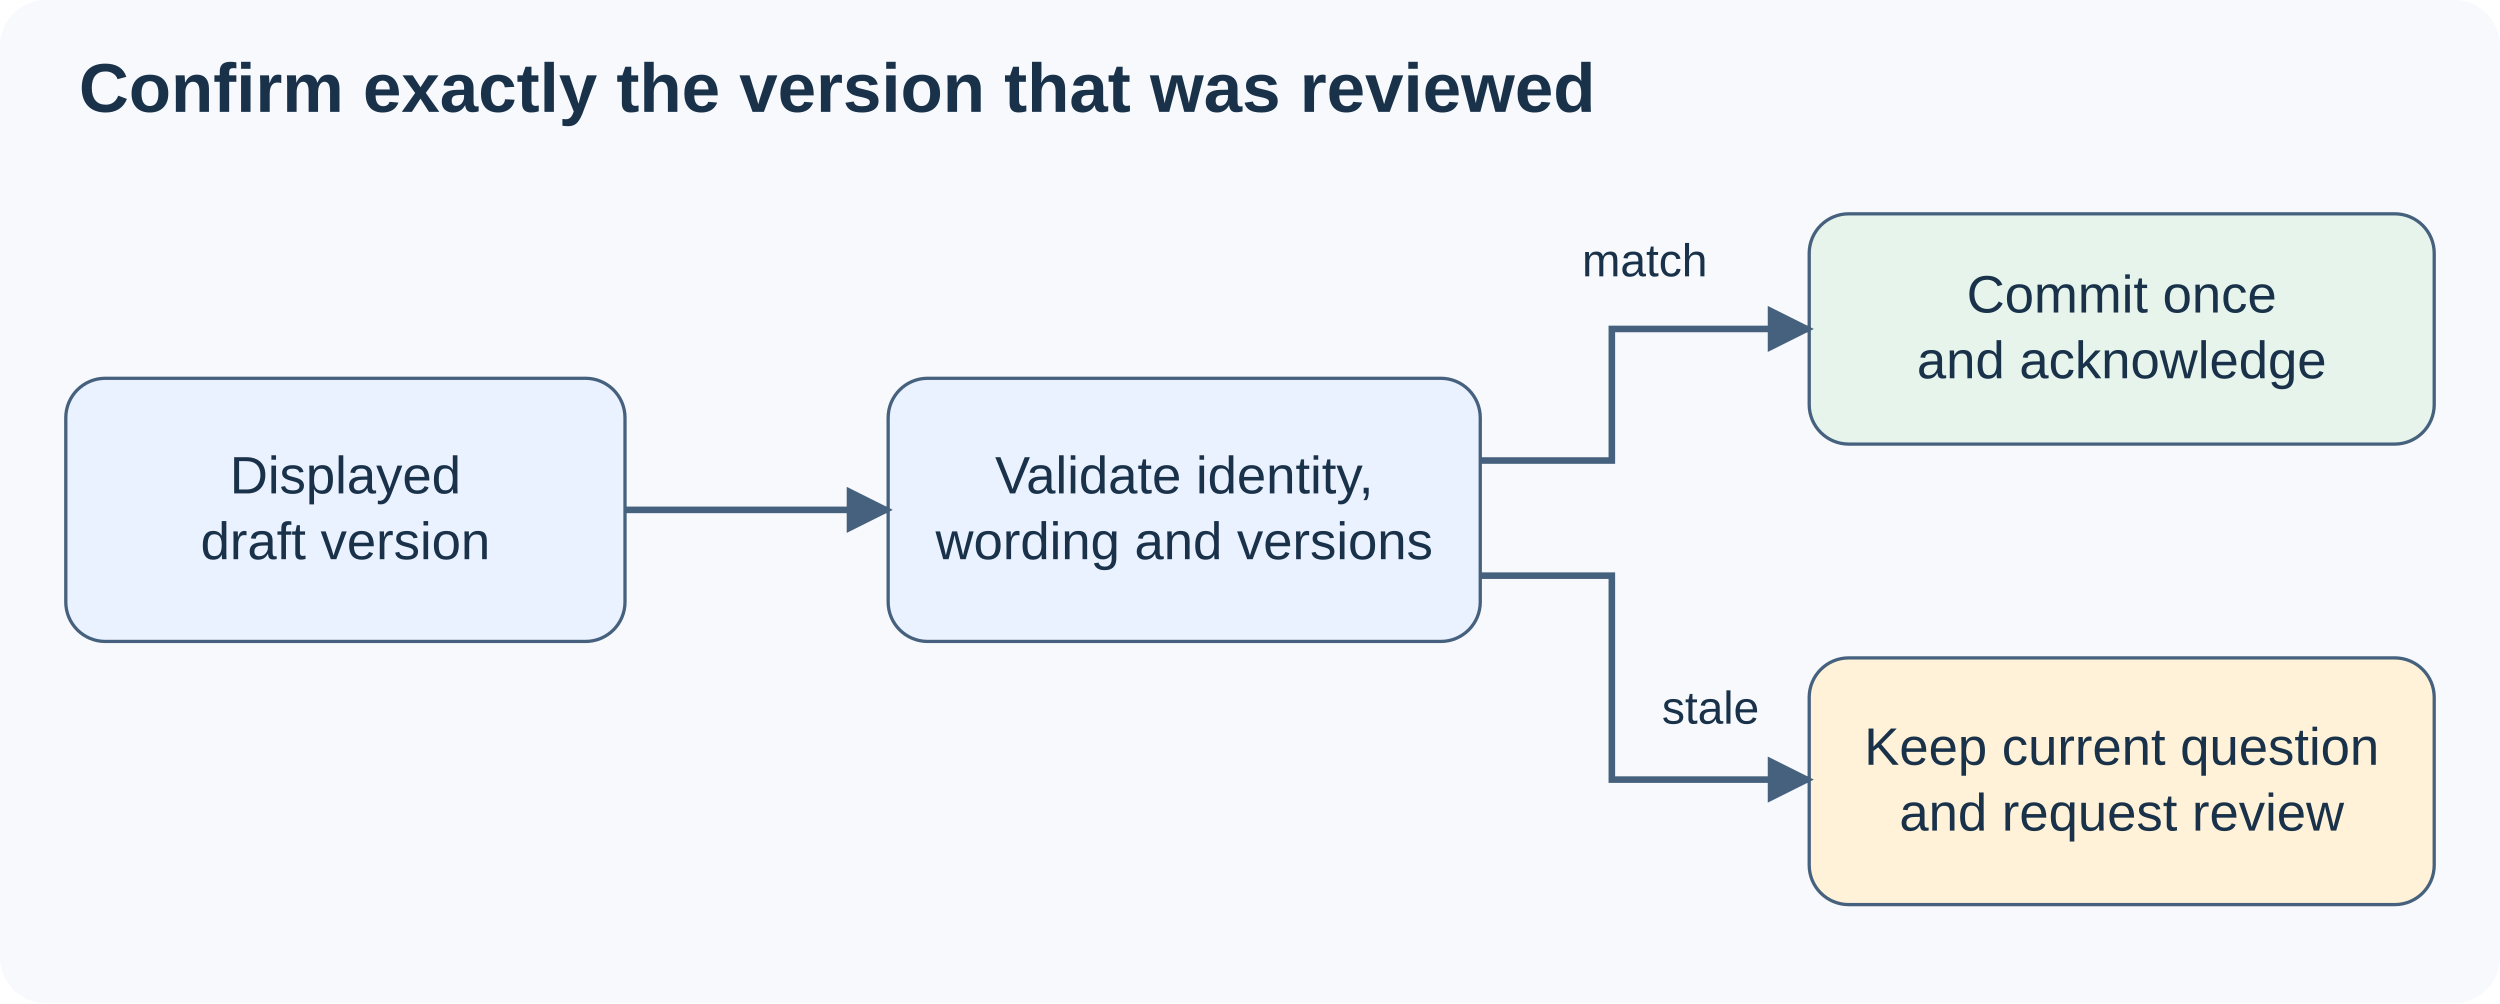
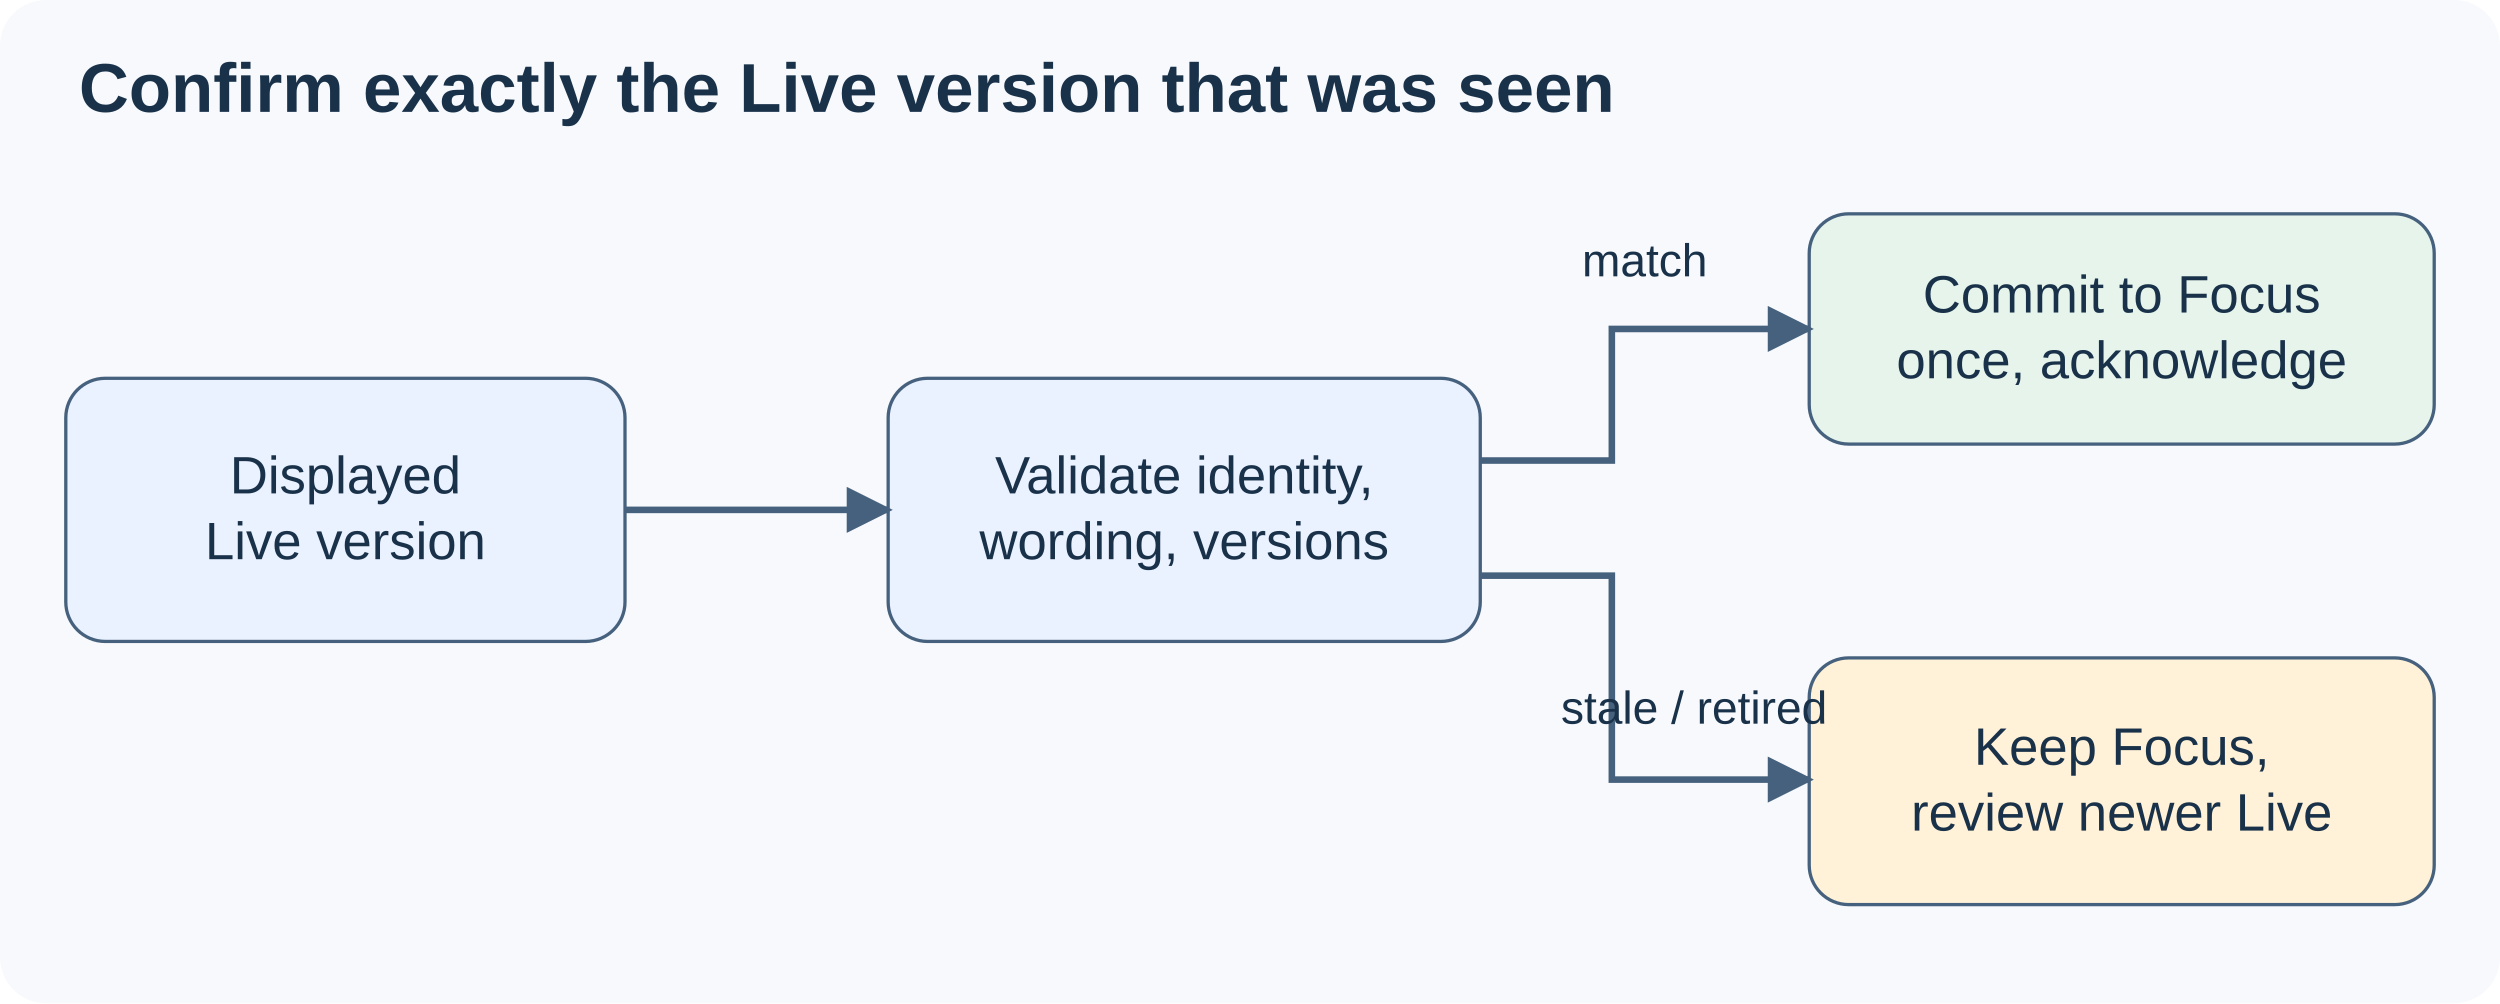
<svg xmlns="http://www.w3.org/2000/svg" viewBox="0 0 760 305" role="img" aria-labelledby="title desc">
  <defs>
    <marker id="arrow" viewBox="0 0 10 10" refX="9" refY="5" markerWidth="7" markerHeight="7" orient="auto-start-reverse">
      <path d="M0 0 L10 5 L0 10Z" fill="#46617d" />
    </marker>
  </defs>
  <style>text{font:16px Arial,sans-serif;fill:#19324a}.small{font-size:14px}.heading{font-size:21px;font-weight:bold}</style>
  <rect width="760" height="305" rx="14" fill="#f7f9fc" />
-   <text x="24" y="34" class="heading">Confirm exactly the version that was reviewed</text>
+   <text x="24" y="34" class="heading">Confirm exactly the Live version that was seen</text>
  <rect x="20" y="115" width="170" height="80" rx="12" fill="#eaf1ff" stroke="#46617d" />
-   <text x="105" y="150" text-anchor="middle">Displayed</text>
-   <text x="105" y="170" text-anchor="middle">draft version</text>
+   <text x="105.0" y="150.0" text-anchor="middle">Displayed</text>
+   <text x="105.0" y="170.0" text-anchor="middle">Live version</text>
  <rect x="270" y="115" width="180" height="80" rx="12" fill="#eaf1ff" stroke="#46617d" />
-   <text x="360" y="150" text-anchor="middle">Validate identity,</text>
-   <text x="360" y="170" text-anchor="middle">wording and versions</text>
+   <text x="360.0" y="150.0" text-anchor="middle">Validate identity,</text>
+   <text x="360.0" y="170.0" text-anchor="middle">wording, versions</text>
  <rect x="550" y="65" width="190" height="70" rx="12" fill="#e6f4ec" stroke="#46617d" />
-   <text x="645" y="95" text-anchor="middle">Commit once</text>
-   <text x="645" y="115" text-anchor="middle">and acknowledge</text>
+   <text x="645.0" y="95.0" text-anchor="middle">Commit to Focus</text>
+   <text x="645.0" y="115.0" text-anchor="middle">once, acknowledge</text>
  <rect x="550" y="200" width="190" height="75" rx="12" fill="#fff2d8" stroke="#46617d" />
-   <text x="645" y="232.5" text-anchor="middle">Keep current question</text>
-   <text x="645" y="252.5" text-anchor="middle">and request review</text>
+   <text x="645.0" y="232.5" text-anchor="middle">Keep Focus,</text>
+   <text x="645.0" y="252.5" text-anchor="middle">review newer Live</text>
  <path d="M190 155 H270" fill="none" stroke="#46617d" stroke-width="2" marker-end="url(#arrow)" />
  <path d="M450 140 H490 V100 H550" fill="none" stroke="#46617d" stroke-width="2" marker-end="url(#arrow)" />
+   <path d="M450 175 H490 V237 H550" fill="none" stroke="#46617d" stroke-width="2" marker-end="url(#arrow)" />
  <text x="500" y="84" text-anchor="middle" class="small">match</text>
-   <path d="M450 175 H490 V237 H550" fill="none" stroke="#46617d" stroke-width="2" marker-end="url(#arrow)" />
-   <text x="520" y="220" text-anchor="middle" class="small">stale</text>
+   <text x="515" y="220" text-anchor="middle" class="small">stale / retired</text>
</svg>
